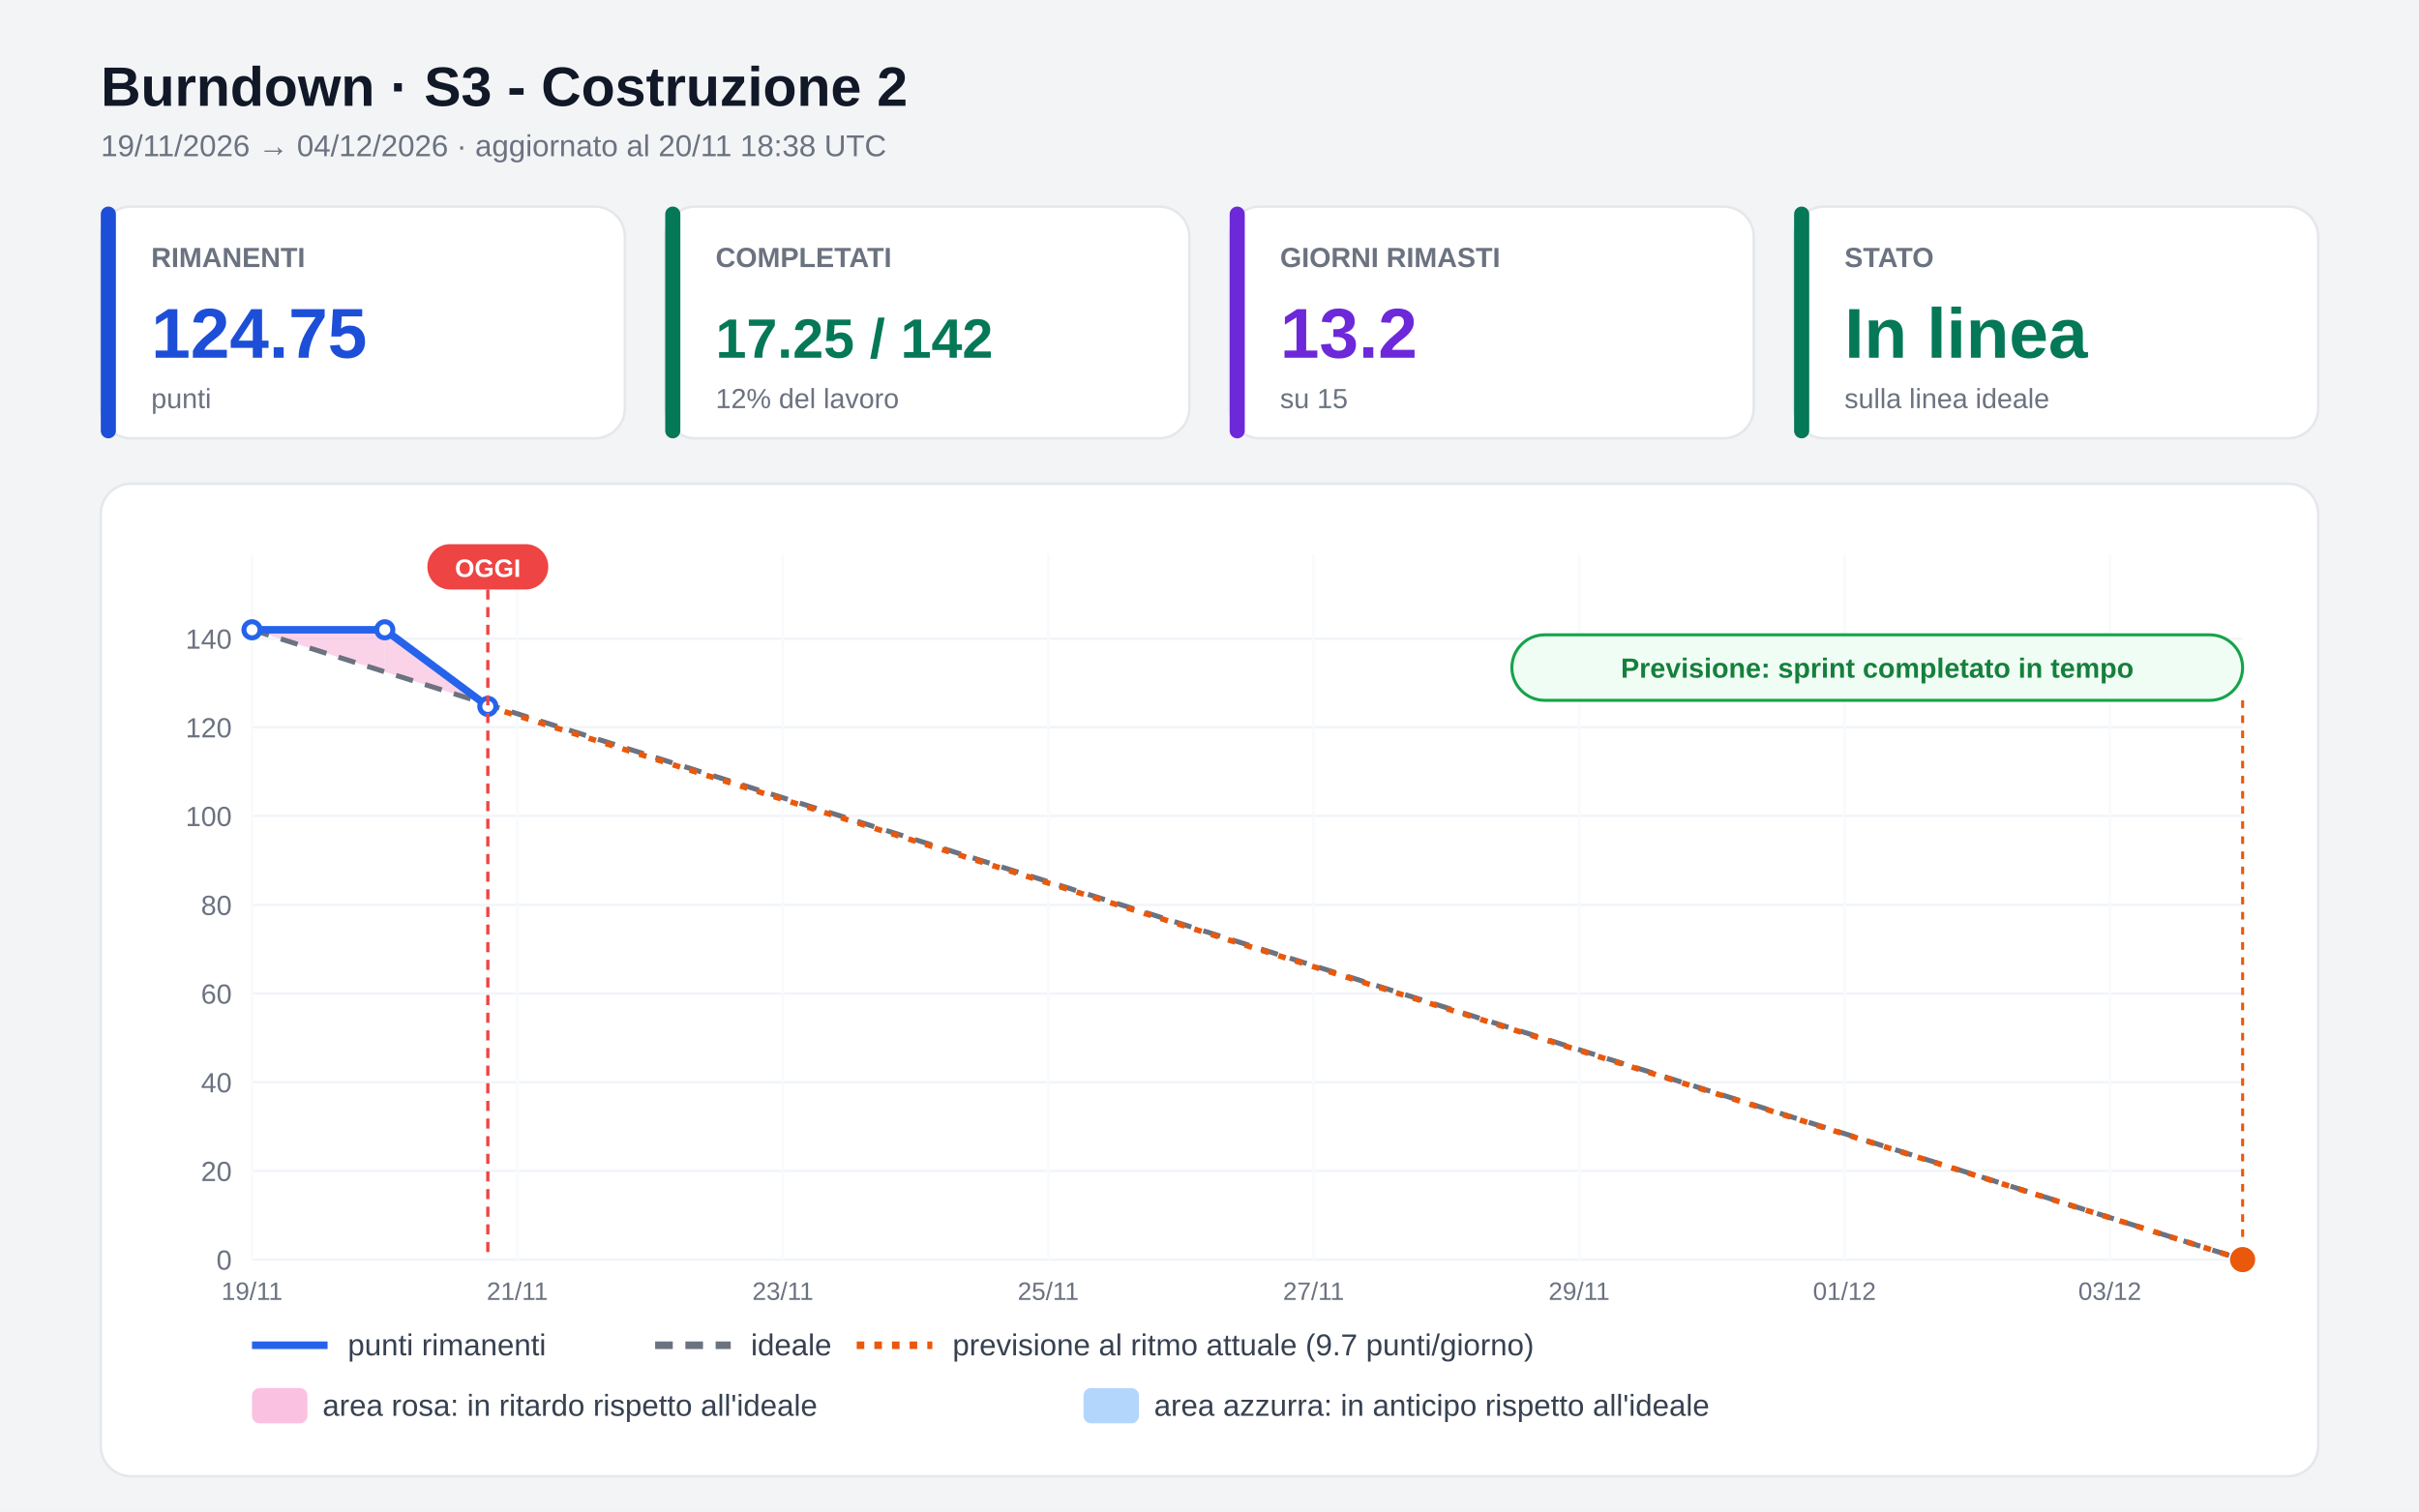
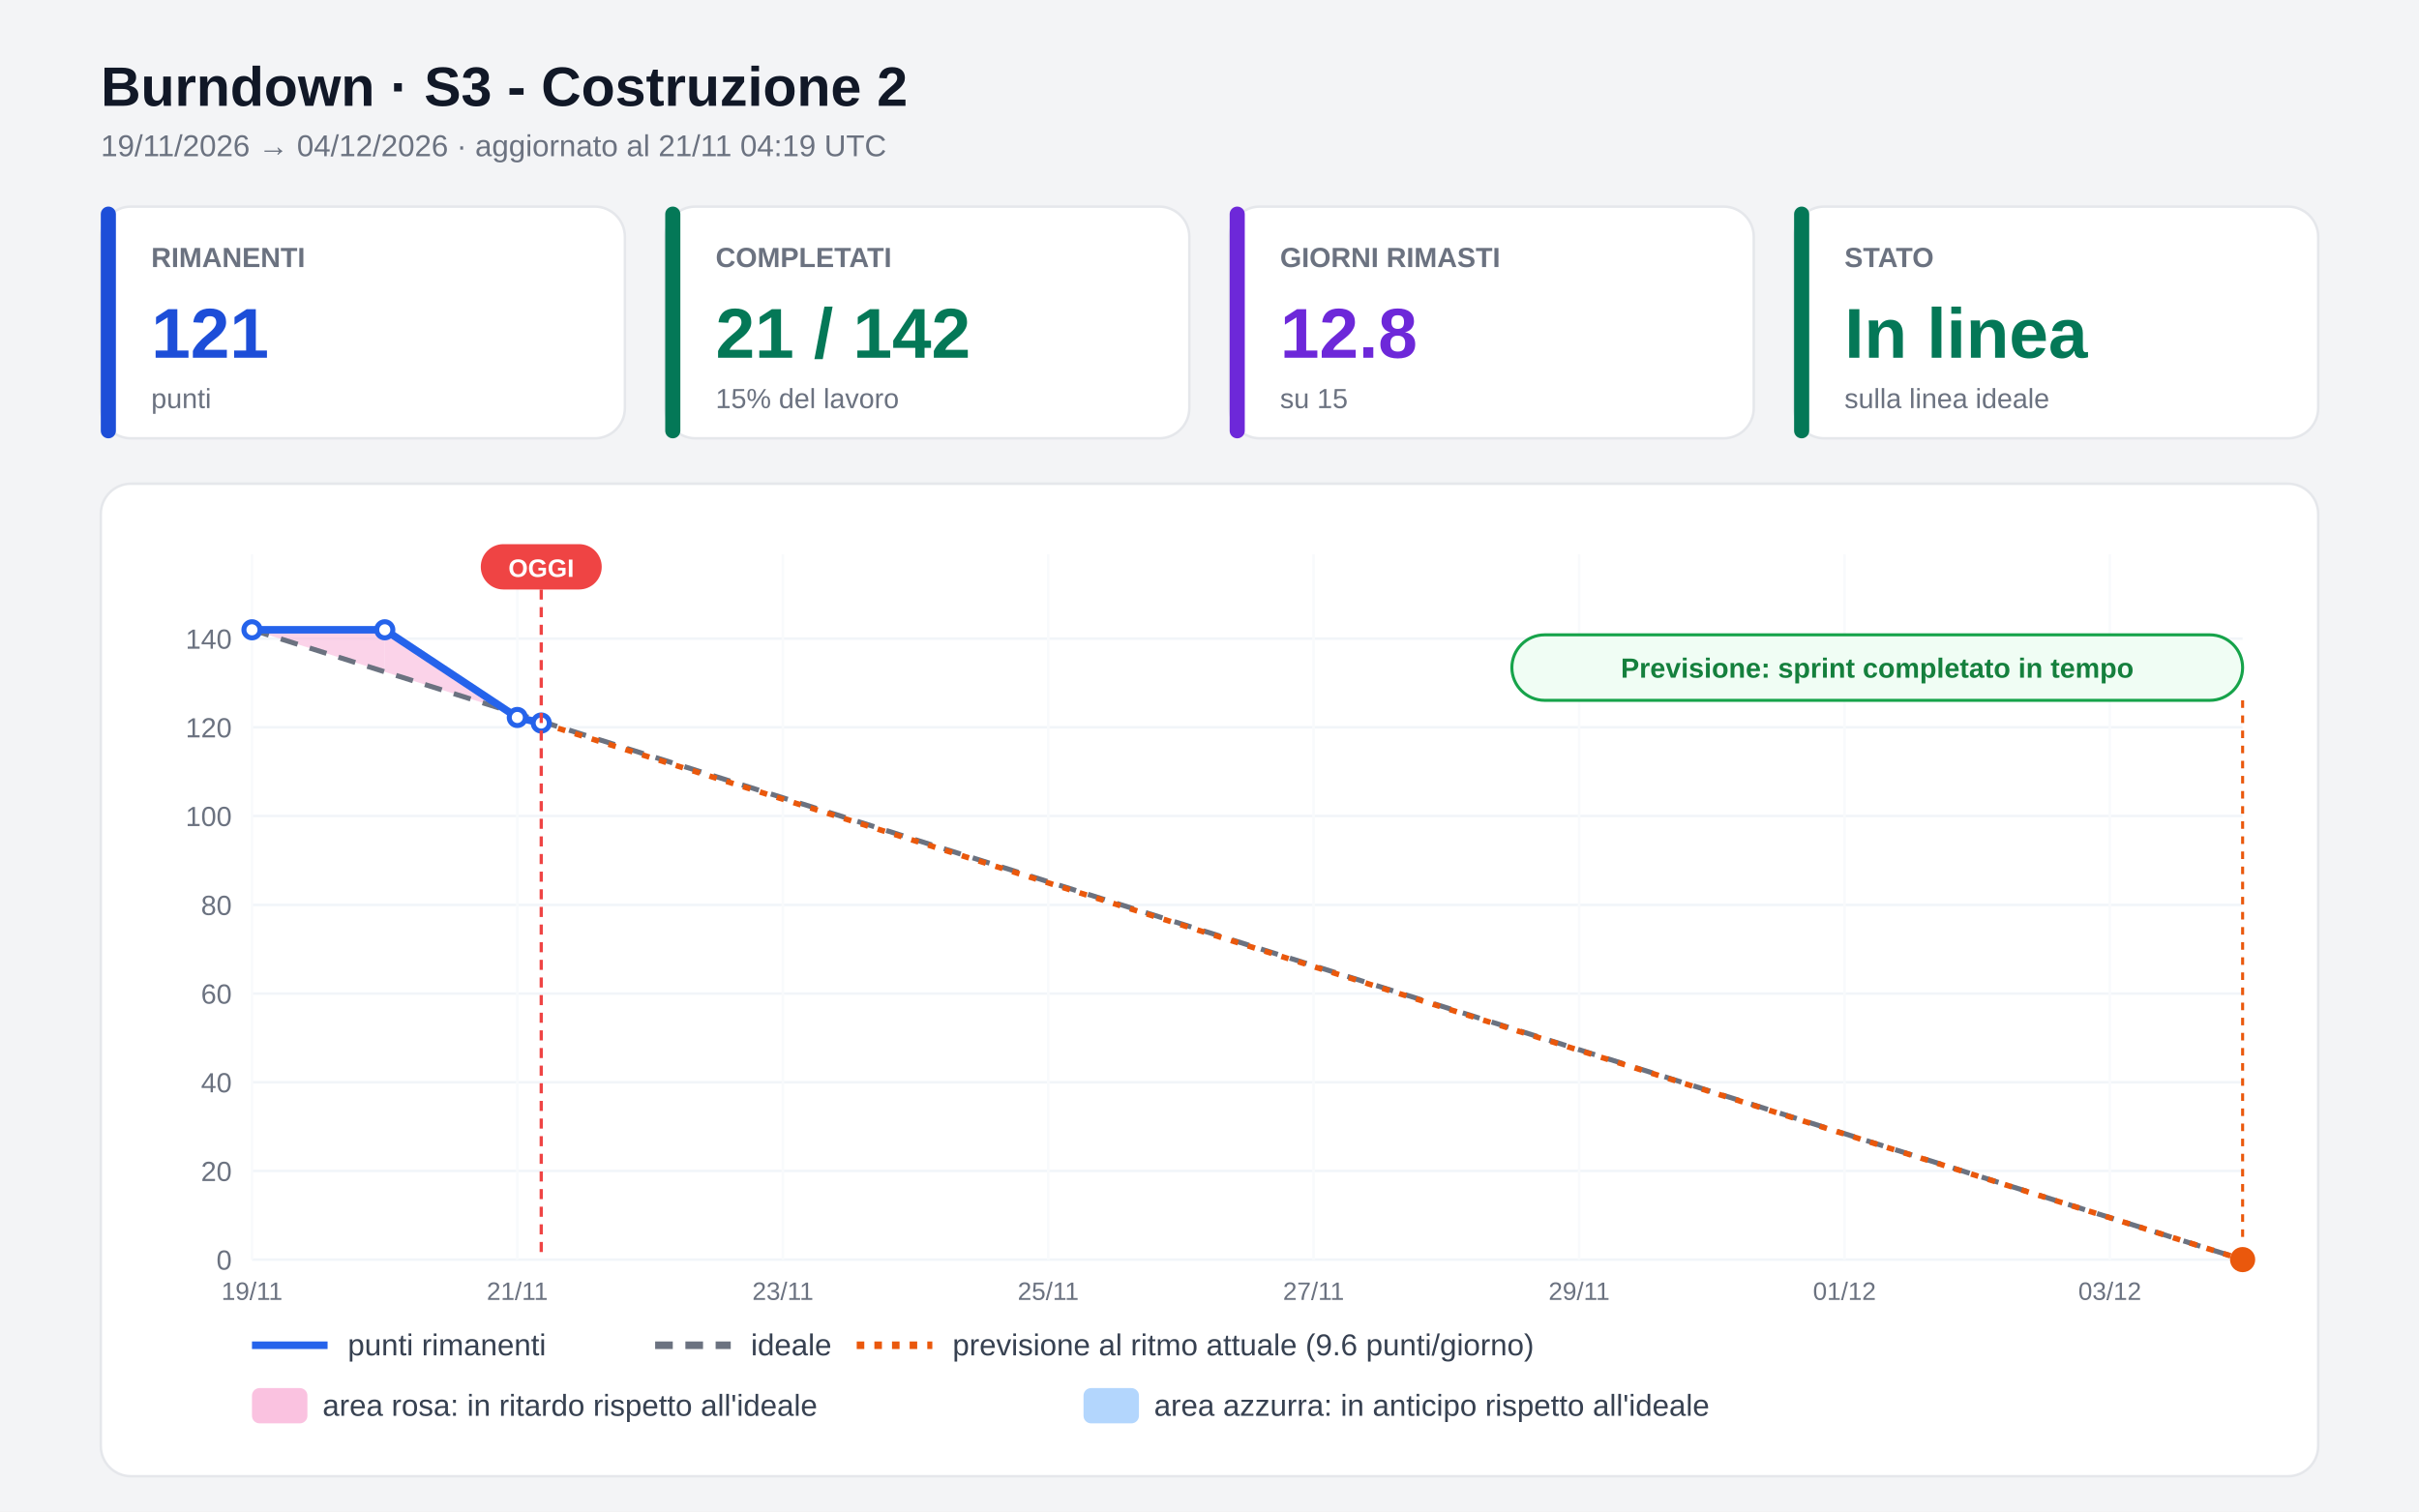
<svg xmlns="http://www.w3.org/2000/svg" viewBox="0 0 960 600" width="960" height="600" font-family="Arial">
  <rect width="960" height="600" fill="#f3f4f6" />
  <text x="40.0" y="42.0" font-size="22" text-anchor="start" fill="#111827" font-weight="bold">Burndown · S3 - Costruzione 2</text>
-   <text x="40.0" y="62.0" font-size="12" text-anchor="start" fill="#6b7280" font-weight="normal">19/11/2026 → 04/12/2026 · aggiornato al 20/11 18:38 UTC</text>
+   <text x="40.0" y="62.0" font-size="12" text-anchor="start" fill="#6b7280" font-weight="normal">19/11/2026 → 04/12/2026 · aggiornato al 21/11 04:19 UTC</text>
  <rect x="40.0" y="82.0" width="208.0" height="92.0" rx="12" fill="#ffffff" fill-opacity="1.0" stroke="#e5e7eb" stroke-width="1" />
  <rect x="40.0" y="82.0" width="6.0" height="92.0" rx="3" fill="#1d4ed8" fill-opacity="1.0" stroke="none" stroke-width="1" />
  <text x="60.0" y="106.0" font-size="11" text-anchor="start" fill="#6b7280" font-weight="bold">RIMANENTI</text>
-   <text x="60.0" y="142.0" font-size="28" text-anchor="start" fill="#1d4ed8" font-weight="bold">124.75</text>
+   <text x="60.0" y="142.0" font-size="28" text-anchor="start" fill="#1d4ed8" font-weight="bold">121</text>
  <text x="60.0" y="162.0" font-size="11" text-anchor="start" fill="#6b7280" font-weight="normal">punti</text>
  <rect x="264.0" y="82.0" width="208.0" height="92.0" rx="12" fill="#ffffff" fill-opacity="1.0" stroke="#e5e7eb" stroke-width="1" />
  <rect x="264.0" y="82.0" width="6.0" height="92.0" rx="3" fill="#047857" fill-opacity="1.0" stroke="none" stroke-width="1" />
  <text x="284.0" y="106.0" font-size="11" text-anchor="start" fill="#6b7280" font-weight="bold">COMPLETATI</text>
-   <text x="284.0" y="142.0" font-size="22" text-anchor="start" fill="#047857" font-weight="bold">17.25 / 142</text>
-   <text x="284.0" y="162.0" font-size="11" text-anchor="start" fill="#6b7280" font-weight="normal">12% del lavoro</text>
+   <text x="284.0" y="142.0" font-size="28" text-anchor="start" fill="#047857" font-weight="bold">21 / 142</text>
+   <text x="284.0" y="162.0" font-size="11" text-anchor="start" fill="#6b7280" font-weight="normal">15% del lavoro</text>
  <rect x="488.0" y="82.0" width="208.0" height="92.0" rx="12" fill="#ffffff" fill-opacity="1.0" stroke="#e5e7eb" stroke-width="1" />
  <rect x="488.0" y="82.0" width="6.0" height="92.0" rx="3" fill="#6d28d9" fill-opacity="1.0" stroke="none" stroke-width="1" />
  <text x="508.0" y="106.0" font-size="11" text-anchor="start" fill="#6b7280" font-weight="bold">GIORNI RIMASTI</text>
-   <text x="508.0" y="142.0" font-size="28" text-anchor="start" fill="#6d28d9" font-weight="bold">13.2</text>
+   <text x="508.0" y="142.0" font-size="28" text-anchor="start" fill="#6d28d9" font-weight="bold">12.8</text>
  <text x="508.0" y="162.0" font-size="11" text-anchor="start" fill="#6b7280" font-weight="normal">su 15</text>
  <rect x="712.0" y="82.0" width="208.0" height="92.0" rx="12" fill="#ffffff" fill-opacity="1.0" stroke="#e5e7eb" stroke-width="1" />
  <rect x="712.0" y="82.0" width="6.0" height="92.0" rx="3" fill="#047857" fill-opacity="1.0" stroke="none" stroke-width="1" />
  <text x="732.0" y="106.0" font-size="11" text-anchor="start" fill="#6b7280" font-weight="bold">STATO</text>
  <text x="732.0" y="142.0" font-size="28" text-anchor="start" fill="#047857" font-weight="bold">In linea</text>
  <text x="732.0" y="162.0" font-size="11" text-anchor="start" fill="#6b7280" font-weight="normal">sulla linea ideale</text>
  <rect x="40.0" y="192.0" width="880.0" height="394.0" rx="12" fill="#ffffff" fill-opacity="1.0" stroke="#e5e7eb" stroke-width="1" />
  <line x1="100.0" y1="500.0" x2="890.0" y2="500.0" stroke="#f1f5f9" stroke-width="1" />
  <text x="92.0" y="504.0" font-size="11" text-anchor="end" fill="#6b7280" font-weight="normal">0</text>
  <line x1="100.0" y1="464.8" x2="890.0" y2="464.8" stroke="#f1f5f9" stroke-width="1" />
  <text x="92.0" y="468.8" font-size="11" text-anchor="end" fill="#6b7280" font-weight="normal">20</text>
  <line x1="100.0" y1="429.6" x2="890.0" y2="429.6" stroke="#f1f5f9" stroke-width="1" />
  <text x="92.0" y="433.6" font-size="11" text-anchor="end" fill="#6b7280" font-weight="normal">40</text>
  <line x1="100.0" y1="394.4" x2="890.0" y2="394.4" stroke="#f1f5f9" stroke-width="1" />
  <text x="92.0" y="398.4" font-size="11" text-anchor="end" fill="#6b7280" font-weight="normal">60</text>
  <line x1="100.0" y1="359.2" x2="890.0" y2="359.2" stroke="#f1f5f9" stroke-width="1" />
  <text x="92.0" y="363.2" font-size="11" text-anchor="end" fill="#6b7280" font-weight="normal">80</text>
  <line x1="100.0" y1="323.9" x2="890.0" y2="323.9" stroke="#f1f5f9" stroke-width="1" />
  <text x="92.0" y="327.9" font-size="11" text-anchor="end" fill="#6b7280" font-weight="normal">100</text>
  <line x1="100.0" y1="288.7" x2="890.0" y2="288.7" stroke="#f1f5f9" stroke-width="1" />
  <text x="92.0" y="292.7" font-size="11" text-anchor="end" fill="#6b7280" font-weight="normal">120</text>
  <line x1="100.0" y1="253.5" x2="890.0" y2="253.5" stroke="#f1f5f9" stroke-width="1" />
  <text x="92.0" y="257.5" font-size="11" text-anchor="end" fill="#6b7280" font-weight="normal">140</text>
  <line x1="100.0" y1="220.0" x2="100.0" y2="500.0" stroke="#f8fafc" stroke-width="1" />
  <text x="100.0" y="516.0" font-size="10" text-anchor="middle" fill="#6b7280" font-weight="normal">19/11</text>
  <line x1="205.3" y1="220.0" x2="205.3" y2="500.0" stroke="#f8fafc" stroke-width="1" />
  <text x="205.3" y="516.0" font-size="10" text-anchor="middle" fill="#6b7280" font-weight="normal">21/11</text>
  <line x1="310.7" y1="220.0" x2="310.7" y2="500.0" stroke="#f8fafc" stroke-width="1" />
  <text x="310.7" y="516.0" font-size="10" text-anchor="middle" fill="#6b7280" font-weight="normal">23/11</text>
  <line x1="416.0" y1="220.0" x2="416.0" y2="500.0" stroke="#f8fafc" stroke-width="1" />
  <text x="416.0" y="516.0" font-size="10" text-anchor="middle" fill="#6b7280" font-weight="normal">25/11</text>
  <line x1="521.3" y1="220.0" x2="521.3" y2="500.0" stroke="#f8fafc" stroke-width="1" />
  <text x="521.3" y="516.0" font-size="10" text-anchor="middle" fill="#6b7280" font-weight="normal">27/11</text>
  <line x1="626.7" y1="220.0" x2="626.7" y2="500.0" stroke="#f8fafc" stroke-width="1" />
  <text x="626.7" y="516.0" font-size="10" text-anchor="middle" fill="#6b7280" font-weight="normal">29/11</text>
  <line x1="732.0" y1="220.0" x2="732.0" y2="500.0" stroke="#f8fafc" stroke-width="1" />
  <text x="732.0" y="516.0" font-size="10" text-anchor="middle" fill="#6b7280" font-weight="normal">01/12</text>
  <line x1="837.3" y1="220.0" x2="837.3" y2="500.0" stroke="#f8fafc" stroke-width="1" />
  <text x="837.3" y="516.0" font-size="10" text-anchor="middle" fill="#6b7280" font-weight="normal">03/12</text>
  <polygon points="100.0,250.0 152.7,250.0 152.7,266.7 100.0,250.0" fill="#f9a8d4" fill-opacity="0.5" stroke="none" stroke-width="1.5" stroke-linejoin="round" />
-   <polygon points="152.7,250.0 191.8,279.1 152.7,266.7" fill="#f9a8d4" fill-opacity="0.5" stroke="none" stroke-width="1.5" stroke-linejoin="round" />
-   <polygon points="191.8,279.1 193.6,280.4 193.6,279.6" fill="#93c5fd" fill-opacity="0.5" stroke="none" stroke-width="1.5" stroke-linejoin="round" />
+   <polygon points="152.7,250.0 201.2,282.0 152.7,266.7" fill="#f9a8d4" fill-opacity="0.5" stroke="none" stroke-width="1.5" stroke-linejoin="round" />
+   <polygon points="201.2,282.0 205.3,284.8 205.3,283.3" fill="#93c5fd" fill-opacity="0.5" stroke="none" stroke-width="1.5" stroke-linejoin="round" />
+   <polygon points="205.3,284.8 214.8,287.0 214.8,286.3 205.3,283.3" fill="#93c5fd" fill-opacity="0.5" stroke="none" stroke-width="1.5" stroke-linejoin="round" />
  <polyline points="100.0,250.0 890.0,500.0" fill="none" fill-opacity="1.0" stroke="#6b7280" stroke-width="2" stroke-linejoin="round" stroke-dasharray="7 5" />
-   <polyline points="193.6,280.4 890.0,500.0" fill="none" fill-opacity="1.0" stroke="#ea580c" stroke-width="2.2" stroke-linejoin="round" stroke-dasharray="3 4" />
-   <polyline points="100.0,250.0 152.7,250.0 193.6,280.4" fill="none" fill-opacity="1.0" stroke="#2563eb" stroke-width="3" stroke-linejoin="round" />
+   <polyline points="214.8,287.0 890.0,500.0" fill="none" fill-opacity="1.0" stroke="#ea580c" stroke-width="2.2" stroke-linejoin="round" stroke-dasharray="3 4" />
+   <polyline points="100.0,250.0 152.7,250.0 205.3,284.8 214.8,287.0" fill="none" fill-opacity="1.0" stroke="#2563eb" stroke-width="3" stroke-linejoin="round" />
  <circle cx="100.0" cy="250.0" r="3.2" fill="#ffffff" stroke="#2563eb" stroke-width="2" />
  <circle cx="152.7" cy="250.0" r="3.2" fill="#ffffff" stroke="#2563eb" stroke-width="2" />
-   <circle cx="193.6" cy="280.4" r="3.2" fill="#ffffff" stroke="#2563eb" stroke-width="2" />
-   <line x1="193.6" y1="220.0" x2="193.6" y2="500.0" stroke="#ef4444" stroke-width="1.3" stroke-dasharray="4 3" />
-   <rect x="169.6" y="216.0" width="48.0" height="18.0" rx="9" fill="#ef4444" fill-opacity="1.0" stroke="none" stroke-width="1" />
-   <text x="193.6" y="229.0" font-size="10" text-anchor="middle" fill="#ffffff" font-weight="bold">OGGI</text>
+   <circle cx="205.3" cy="284.8" r="3.2" fill="#ffffff" stroke="#2563eb" stroke-width="2" />
+   <circle cx="214.8" cy="287.0" r="3.2" fill="#ffffff" stroke="#2563eb" stroke-width="2" />
+   <line x1="214.8" y1="220.0" x2="214.8" y2="500.0" stroke="#ef4444" stroke-width="1.3" stroke-dasharray="4 3" />
+   <rect x="190.8" y="216.0" width="48.0" height="18.0" rx="9" fill="#ef4444" fill-opacity="1.0" stroke="none" stroke-width="1" />
+   <text x="214.8" y="229.0" font-size="10" text-anchor="middle" fill="#ffffff" font-weight="bold">OGGI</text>
  <circle cx="890.0" cy="500.0" r="5" fill="#ea580c" />
  <line x1="890.0" y1="278.0" x2="890.0" y2="494.0" stroke="#ea580c" stroke-width="1.2" stroke-dasharray="3 3" />
  <rect x="600.0" y="252.0" width="290.0" height="26.0" rx="13" fill="#f0fdf4" fill-opacity="1.0" stroke="#16a34a" stroke-width="1.2" />
  <text x="745.0" y="269.0" font-size="11" text-anchor="middle" fill="#15803d" font-weight="bold">Previsione: sprint completato in tempo</text>
  <line x1="100.0" y1="534.0" x2="130.0" y2="534.0" stroke="#2563eb" stroke-width="3" />
  <text x="138.0" y="538.0" font-size="12" text-anchor="start" fill="#374151" font-weight="normal">punti rimanenti</text>
  <line x1="260.0" y1="534.0" x2="290.0" y2="534.0" stroke="#6b7280" stroke-width="3" stroke-dasharray="7 5" />
  <text x="298.0" y="538.0" font-size="12" text-anchor="start" fill="#374151" font-weight="normal">ideale</text>
  <line x1="340.0" y1="534.0" x2="370.0" y2="534.0" stroke="#ea580c" stroke-width="3" stroke-dasharray="3 4" />
-   <text x="378.0" y="538.0" font-size="12" text-anchor="start" fill="#374151" font-weight="normal">previsione al ritmo attuale (9.7 punti/giorno)</text>
+   <text x="378.0" y="538.0" font-size="12" text-anchor="start" fill="#374151" font-weight="normal">previsione al ritmo attuale (9.6 punti/giorno)</text>
  <rect x="100.0" y="551.0" width="22.0" height="14.0" rx="3" fill="#f9a8d4" fill-opacity="0.7" stroke="none" stroke-width="1" />
  <text x="128.0" y="562.0" font-size="12" text-anchor="start" fill="#374151" font-weight="normal">area rosa: in ritardo rispetto all'ideale</text>
  <rect x="430.0" y="551.0" width="22.0" height="14.0" rx="3" fill="#93c5fd" fill-opacity="0.7" stroke="none" stroke-width="1" />
  <text x="458.0" y="562.0" font-size="12" text-anchor="start" fill="#374151" font-weight="normal">area azzurra: in anticipo rispetto all'ideale</text>
</svg>
